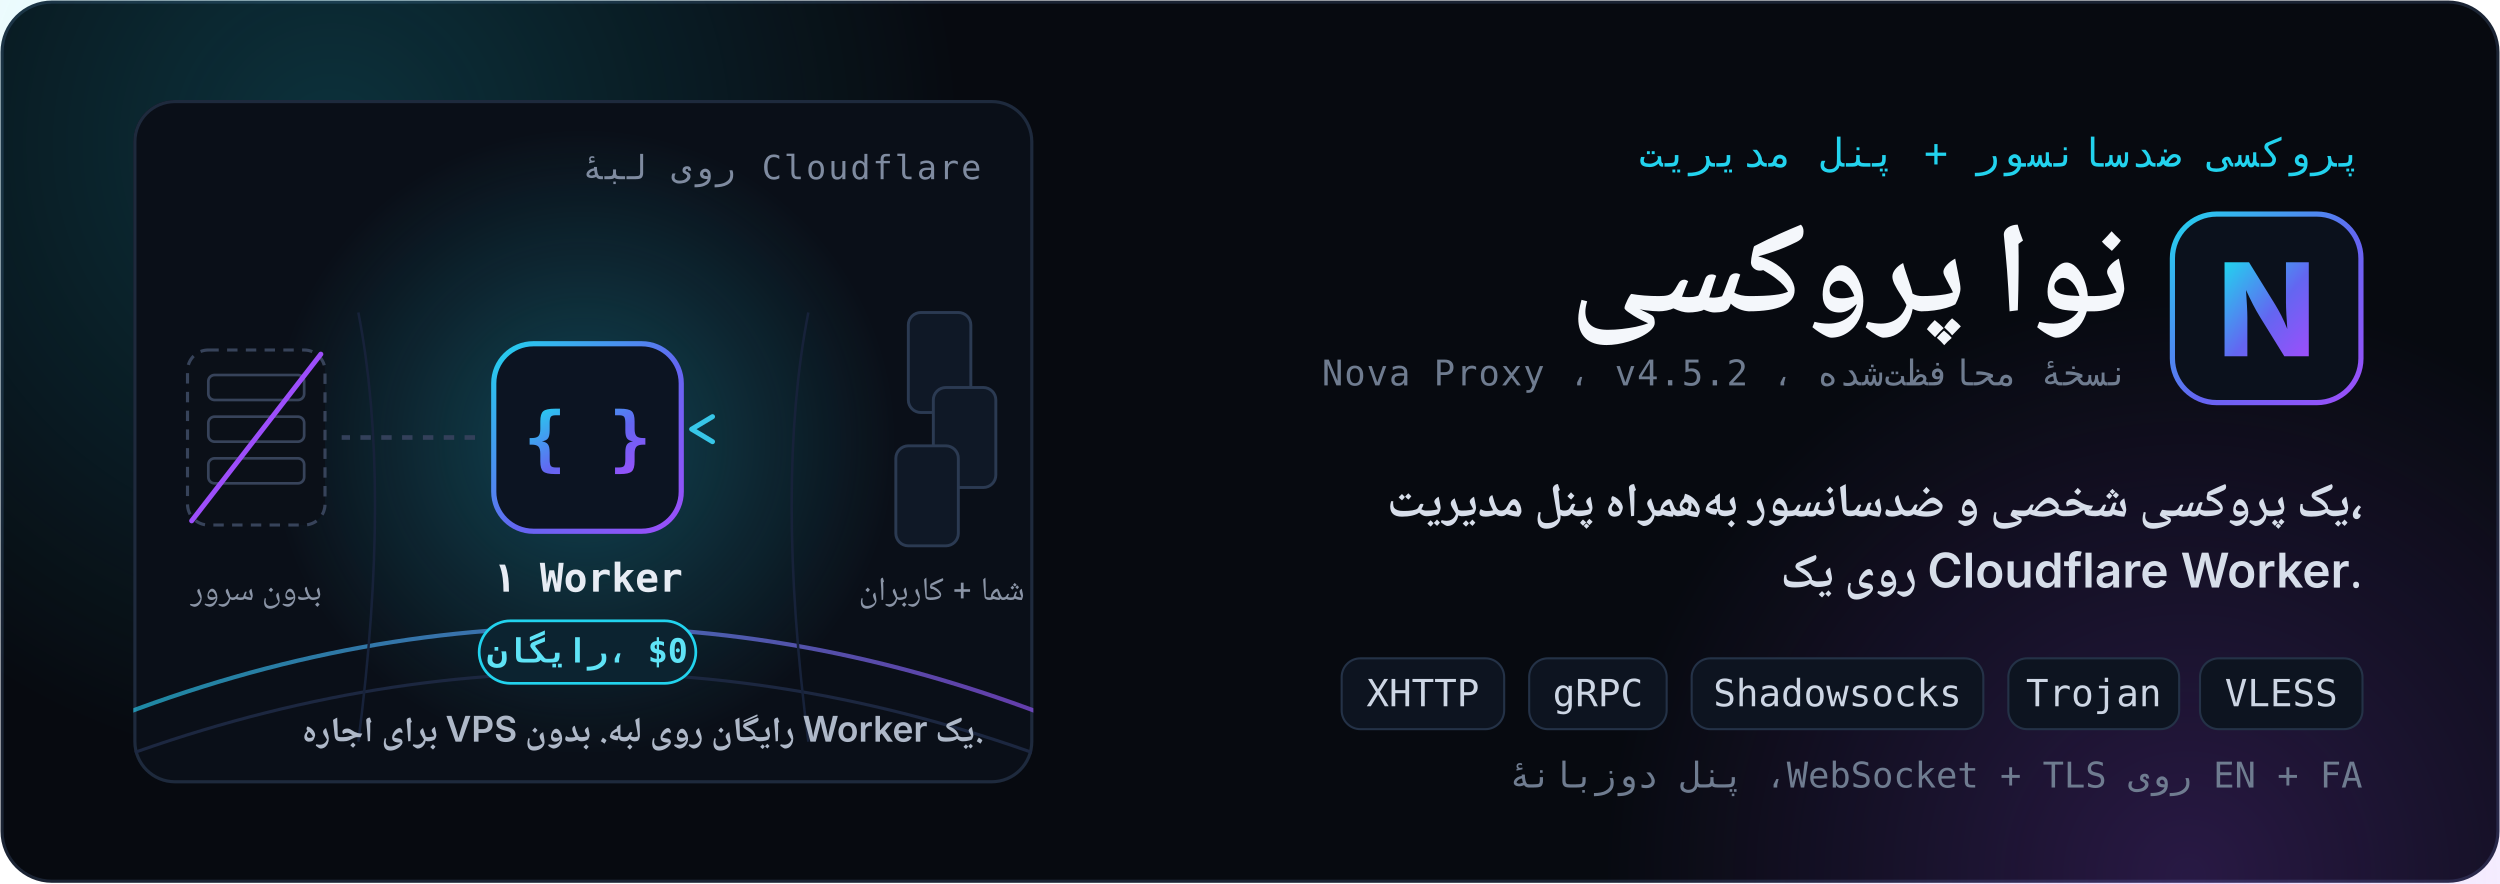
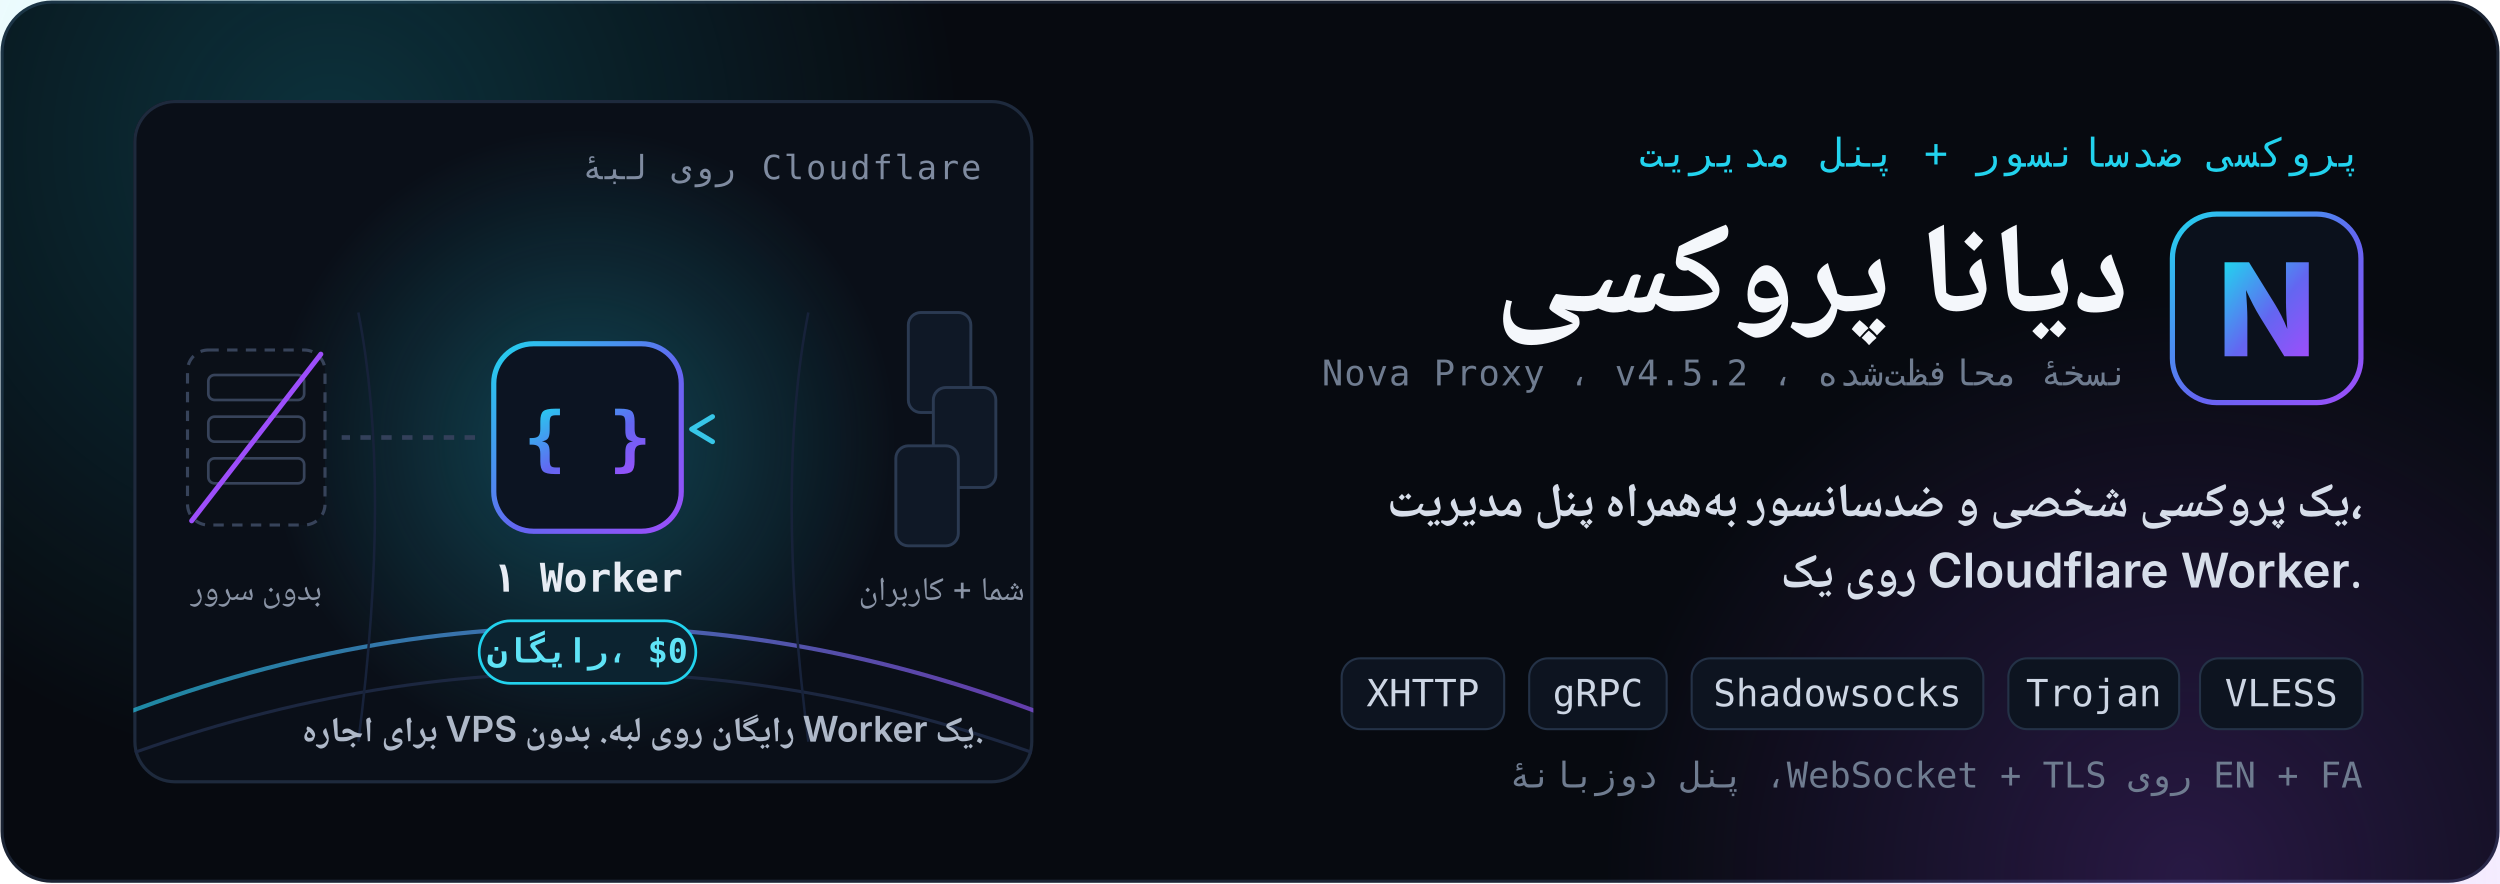
<svg xmlns="http://www.w3.org/2000/svg" width="1200" height="424" viewBox="0 0 1200 424" role="img" aria-labelledby="ht hd" lang="fa">
  <defs>
    <linearGradient id="g" x1="0" y1="0" x2="1" y2="1">
      <stop offset="0" stop-color="#22d3ee" />
      <stop offset="0.55" stop-color="#6366f1" />
      <stop offset="1" stop-color="#9d4efb" />
    </linearGradient>
    <linearGradient id="gh" x1="0" y1="0" x2="1" y2="0">
      <stop offset="0" stop-color="#22d3ee" />
      <stop offset="1" stop-color="#9d4efb" />
    </linearGradient>
    <radialGradient id="nglow" cx="0.5" cy="0.5" r="0.5">
      <stop offset="0" stop-color="#22d3ee" stop-opacity="0.5" />
      <stop offset="1" stop-color="#22d3ee" stop-opacity="0" />
    </radialGradient>
    <radialGradient id="corner" cx="0.5" cy="0.5" r="0.5">
      <stop offset="0" stop-color="#9d4efb" stop-opacity="0.16" />
      <stop offset="1" stop-color="#9d4efb" stop-opacity="0" />
    </radialGradient>
    <radialGradient id="glowTR" cx="0.5" cy="0.5" r="0.5">
      <stop offset="0" stop-color="#22d3ee" stop-opacity="0.20" />
      <stop offset="1" stop-color="#22d3ee" stop-opacity="0" />
    </radialGradient>
    <radialGradient id="glowV" cx="0.5" cy="0.5" r="0.5">
      <stop offset="0" stop-color="#9d4efb" stop-opacity="0.22" />
      <stop offset="1" stop-color="#9d4efb" stop-opacity="0" />
    </radialGradient>
    <radialGradient id="nodeGlow" cx="0.5" cy="0.5" r="0.5">
      <stop offset="0" stop-color="#22d3ee" stop-opacity="0.55" />
      <stop offset="1" stop-color="#22d3ee" stop-opacity="0" />
    </radialGradient>
    <clipPath id="boardClip">
      <rect x="64" y="48" width="432" height="328" rx="20" />
    </clipPath>
  </defs>
  <rect x="1" y="1" width="1198" height="422" rx="24" fill="#070a10" />
  <rect x="1" y="1" width="1198" height="422" rx="24" fill="none" stroke="#1b2434" stroke-width="1.5" />
  <circle cx="160" cy="70" r="300" fill="url(#glowTR)" />
  <circle cx="1050" cy="420" r="280" fill="url(#glowV)" />
  <g>
    <text x="1134" y="80" text-anchor="end" font-family="ui-monospace,SFMono-Regular,Menlo,monospace" font-size="19" letter-spacing="1" fill="#22d3ee">پروکسی ضدسانسور + پنل مدیریت</text>
    <rect x="1042" y="102" width="92" height="92" rx="22" fill="#0b111c" />
    <rect x="1042.75" y="102.75" width="90.5" height="90.5" rx="21.25" fill="none" stroke="url(#g)" stroke-width="2.5" />
    <text x="1088" y="171" text-anchor="middle" font-family="-apple-system,BlinkMacSystemFont,Segoe UI,sans-serif" font-size="62" font-weight="800" fill="url(#g)">N</text>
-     <text x="1022" y="150" text-anchor="end" font-family="Vazirmatn,'Vazir','IRANSans','Noto Naskh Arabic',-apple-system,'Segoe UI','Tahoma',sans-serif" font-size="62" font-weight="800" fill="#f4f7fb">نوا پروکسی</text>
+     <text x="1022" y="150" text-anchor="end" font-family="Vazirmatn,'Vazir','IRANSans','Noto Naskh Arabic',-apple-system,'Segoe UI','Tahoma',sans-serif" font-size="62" font-weight="800" fill="#f4f7fb">دیانا پروکسی</text>
    <text x="1022" y="185" text-anchor="end" font-family="ui-monospace,SFMono-Regular,Menlo,monospace" font-size="17" letter-spacing="0.5" fill="#6f7c90">⁦Nova Proxy⁩ ، ⁦v4.5.2⁩ ، نسخهٔ محافظت‌شده</text>
    <text x="1134" y="248" text-anchor="end" font-family="Vazirmatn,'Vazir','IRANSans','Noto Naskh Arabic',-apple-system,'Segoe UI','Tahoma',sans-serif" font-size="23" font-weight="600" fill="#d7deea">یک پروکسی شخصی و ضدسانسور به‌همراه پنل مدیریت،</text>
    <text x="1134" y="282" text-anchor="end" font-family="Vazirmatn,'Vazir','IRANSans','Noto Naskh Arabic',-apple-system,'Segoe UI','Tahoma',sans-serif" font-size="23" font-weight="600" fill="#d7deea">روی یک ⁦Cloudflare Worker⁩.</text>
    <g font-family="ui-monospace,SFMono-Regular,Menlo,monospace" font-size="18">
      <g>
        <rect x="1056" y="316" width="78" height="34" rx="9" fill="#0d1420" stroke="#243247" />
        <text x="1095" y="339" text-anchor="middle" fill="#cdd6e4">VLESS</text>
      </g>
      <g>
        <rect x="964" y="316" width="82" height="34" rx="9" fill="#0d1420" stroke="#243247" />
        <text x="1005" y="339" text-anchor="middle" fill="#cdd6e4">Trojan</text>
      </g>
      <g>
        <rect x="812" y="316" width="140" height="34" rx="9" fill="#0d1420" stroke="#243247" />
        <text x="882" y="339" text-anchor="middle" fill="#cdd6e4">Shadowsocks</text>
      </g>
      <g>
        <rect x="734" y="316" width="66" height="34" rx="9" fill="#0d1420" stroke="#243247" />
        <text x="767" y="339" text-anchor="middle" fill="#cdd6e4">gRPC</text>
      </g>
      <g>
        <rect x="644" y="316" width="78" height="34" rx="9" fill="#0d1420" stroke="#243247" />
        <text x="683" y="339" text-anchor="middle" fill="#cdd6e4">XHTTP</text>
      </g>
    </g>
    <text x="1134" y="378" text-anchor="end" font-family="ui-monospace,SFMono-Regular,Menlo,monospace" font-size="17" fill="#6f7c90">روی ⁦WebSocket + TLS⁩، پنل دوزبانهٔ ⁦EN + FA⁩</text>
  </g>
  <g>
    <rect x="64" y="48" width="432" height="328" rx="20" fill="#0a0f18" />
    <rect x="64.75" y="48.75" width="430.5" height="326.5" rx="19.25" fill="none" stroke="#1e2a3d" stroke-width="1.5" />
    <g clip-path="url(#boardClip)">
      <circle cx="280" cy="212" r="150" fill="url(#nodeGlow)" opacity="0.5" />
      <path d="M36 352 Q280 250 524 352" fill="none" stroke="url(#gh)" stroke-width="2" opacity="0.65" />
      <path d="M36 372 Q280 274 524 372" fill="none" stroke="#1c2740" stroke-width="1.5" />
      <path d="M172 356 Q188 232 172 150" fill="none" stroke="#17223a" stroke-width="1.2" />
      <path d="M388 356 Q372 232 388 150" fill="none" stroke="#17223a" stroke-width="1.2" />
    </g>
    <text x="472" y="86" text-anchor="end" font-family="ui-monospace,SFMono-Regular,Menlo,monospace" font-size="16" letter-spacing="1" fill="#7f8ba0">روی لبهٔ ⁦Cloudflare⁩</text>
    <g>
      <rect x="436" y="150" width="30" height="48" rx="6" fill="#0f1826" stroke="#2b3a52" stroke-width="1.4" />
      <rect x="448" y="186" width="30" height="48" rx="6" fill="#0f1826" stroke="#2b3a52" stroke-width="1.4" />
      <rect x="430" y="214" width="30" height="48" rx="6" fill="#0f1826" stroke="#2b3a52" stroke-width="1.4" />
      <text x="452" y="288" text-anchor="middle" font-family="Vazirmatn,'Vazir','IRANSans','Noto Naskh Arabic',-apple-system,'Segoe UI','Tahoma',sans-serif" font-size="16" fill="#8a94a6">شما + کاربران</text>
    </g>
    <path d="M424 206 H336" fill="none" stroke="url(#gh)" stroke-width="2.4" />
    <path d="M342 200 l-10 6 l10 6" fill="none" stroke="#37c6e8" stroke-width="2.4" stroke-linecap="round" stroke-linejoin="round" />
    <rect x="236" y="164" width="92" height="92" rx="20" fill="#0c1422" />
    <rect x="237" y="165" width="90" height="90" rx="19" fill="none" stroke="url(#g)" stroke-width="2.5" />
    <text x="282" y="222" text-anchor="middle" font-family="ui-monospace,SFMono-Regular,Menlo,monospace" font-size="34" font-weight="700" fill="url(#g)">{ }</text>
    <text x="282" y="284" text-anchor="middle" font-family="ui-monospace,SFMono-Regular,Menlo,monospace" font-size="19" font-weight="700" fill="#e7ecf4">۱ Worker</text>
    <g>
      <rect x="230" y="298" width="104" height="30" rx="15" fill="#0c2330" stroke="#22d3ee" stroke-width="1.3" />
      <text x="282" y="318" text-anchor="middle" font-family="ui-monospace,SFMono-Regular,Menlo,monospace" font-size="16" font-weight="700" fill="#5fe3f6">رایگان، ⁦$0⁩</text>
    </g>
    <path d="M228 210 H164" fill="none" stroke="#33405a" stroke-width="2.2" stroke-dasharray="5 5" />
    <g>
      <rect x="90" y="168" width="66" height="84" rx="10" fill="#0b1018" stroke="#37435a" stroke-width="1.5" stroke-dasharray="5 4" />
      <rect x="100" y="180" width="46" height="12" rx="3" fill="none" stroke="#37435a" stroke-width="1.3" />
      <rect x="100" y="200" width="46" height="12" rx="3" fill="none" stroke="#37435a" stroke-width="1.3" />
      <rect x="100" y="220" width="46" height="12" rx="3" fill="none" stroke="#37435a" stroke-width="1.3" />
      <path d="M92 250 L154 170" stroke="#9d4efb" stroke-width="2.4" stroke-linecap="round" />
      <text x="123" y="288" text-anchor="middle" font-family="Vazirmatn,'Vazir','IRANSans','Noto Naskh Arabic',-apple-system,'Segoe UI','Tahoma',sans-serif" font-size="16" fill="#8a94a6">بدون سرور</text>
    </g>
    <text x="472" y="356" text-anchor="end" font-family="Vazirmatn,'Vazir','IRANSans','Noto Naskh Arabic',-apple-system,'Segoe UI','Tahoma',sans-serif" font-size="17" font-weight="600" fill="#aeb8c8">یک ⁦Worker⁩ رایگان روی لبه. بدون ⁦VPS⁩ برای اجاره.</text>
  </g>
</svg>
